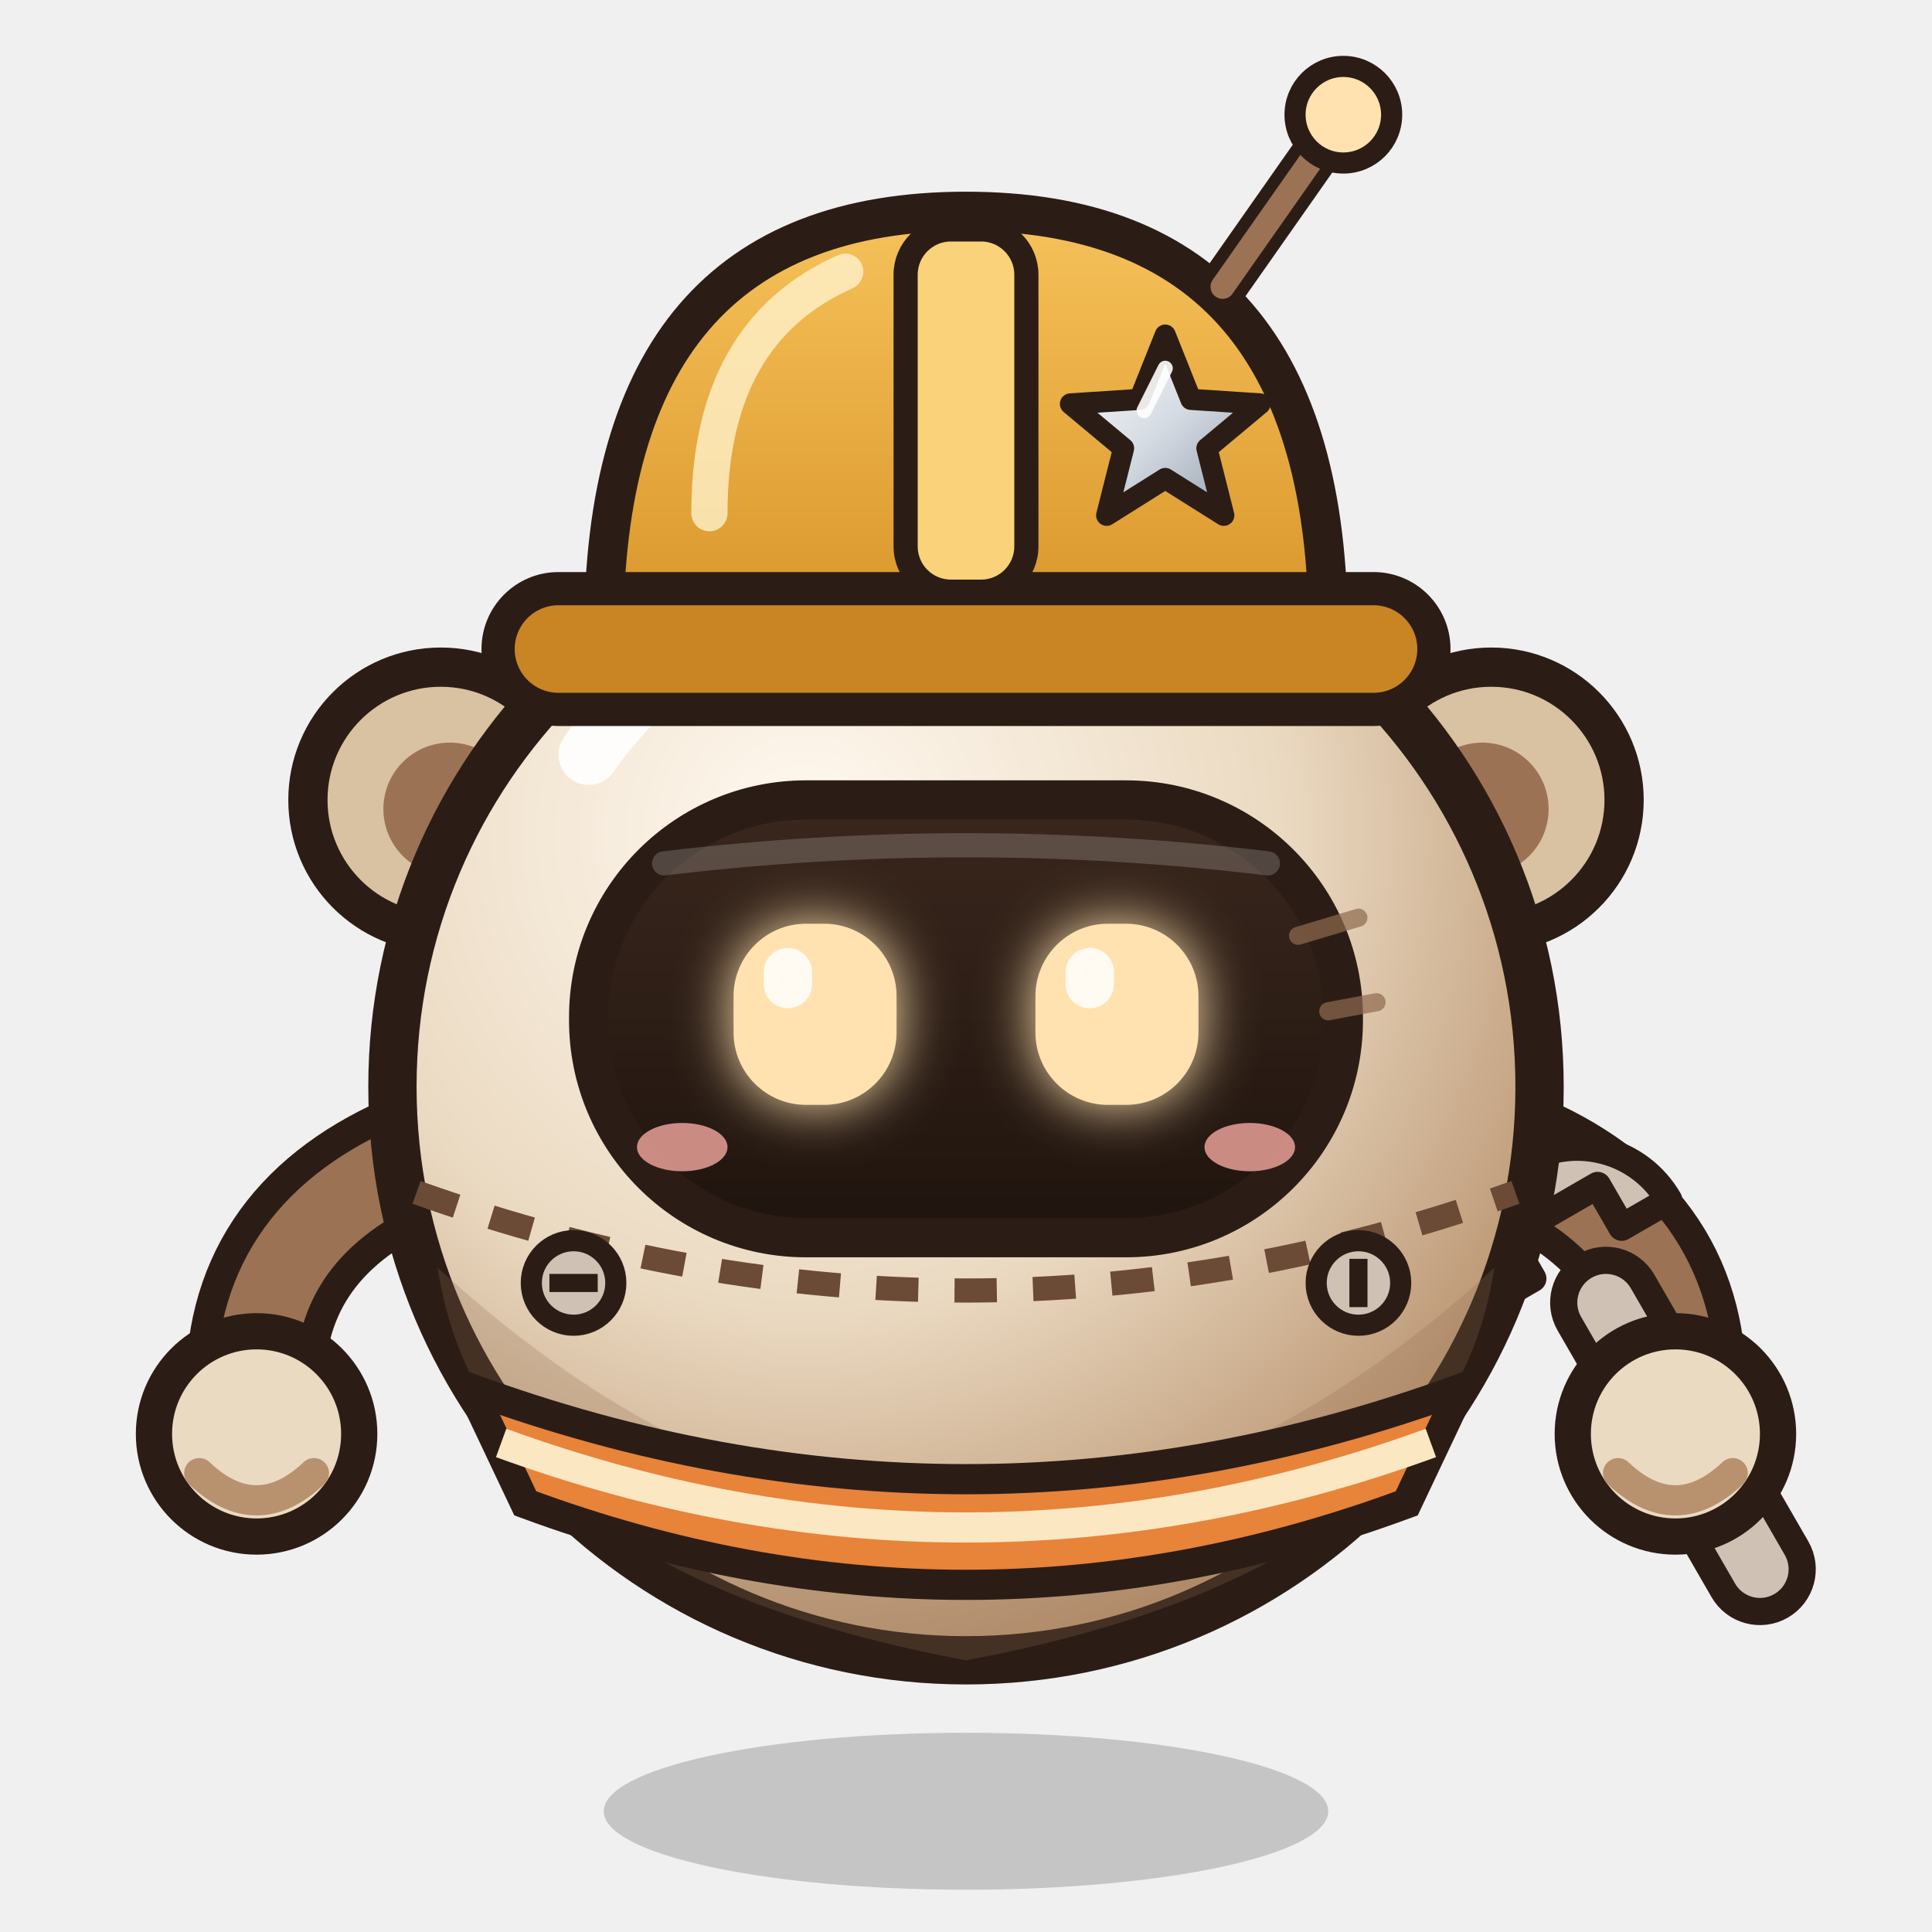
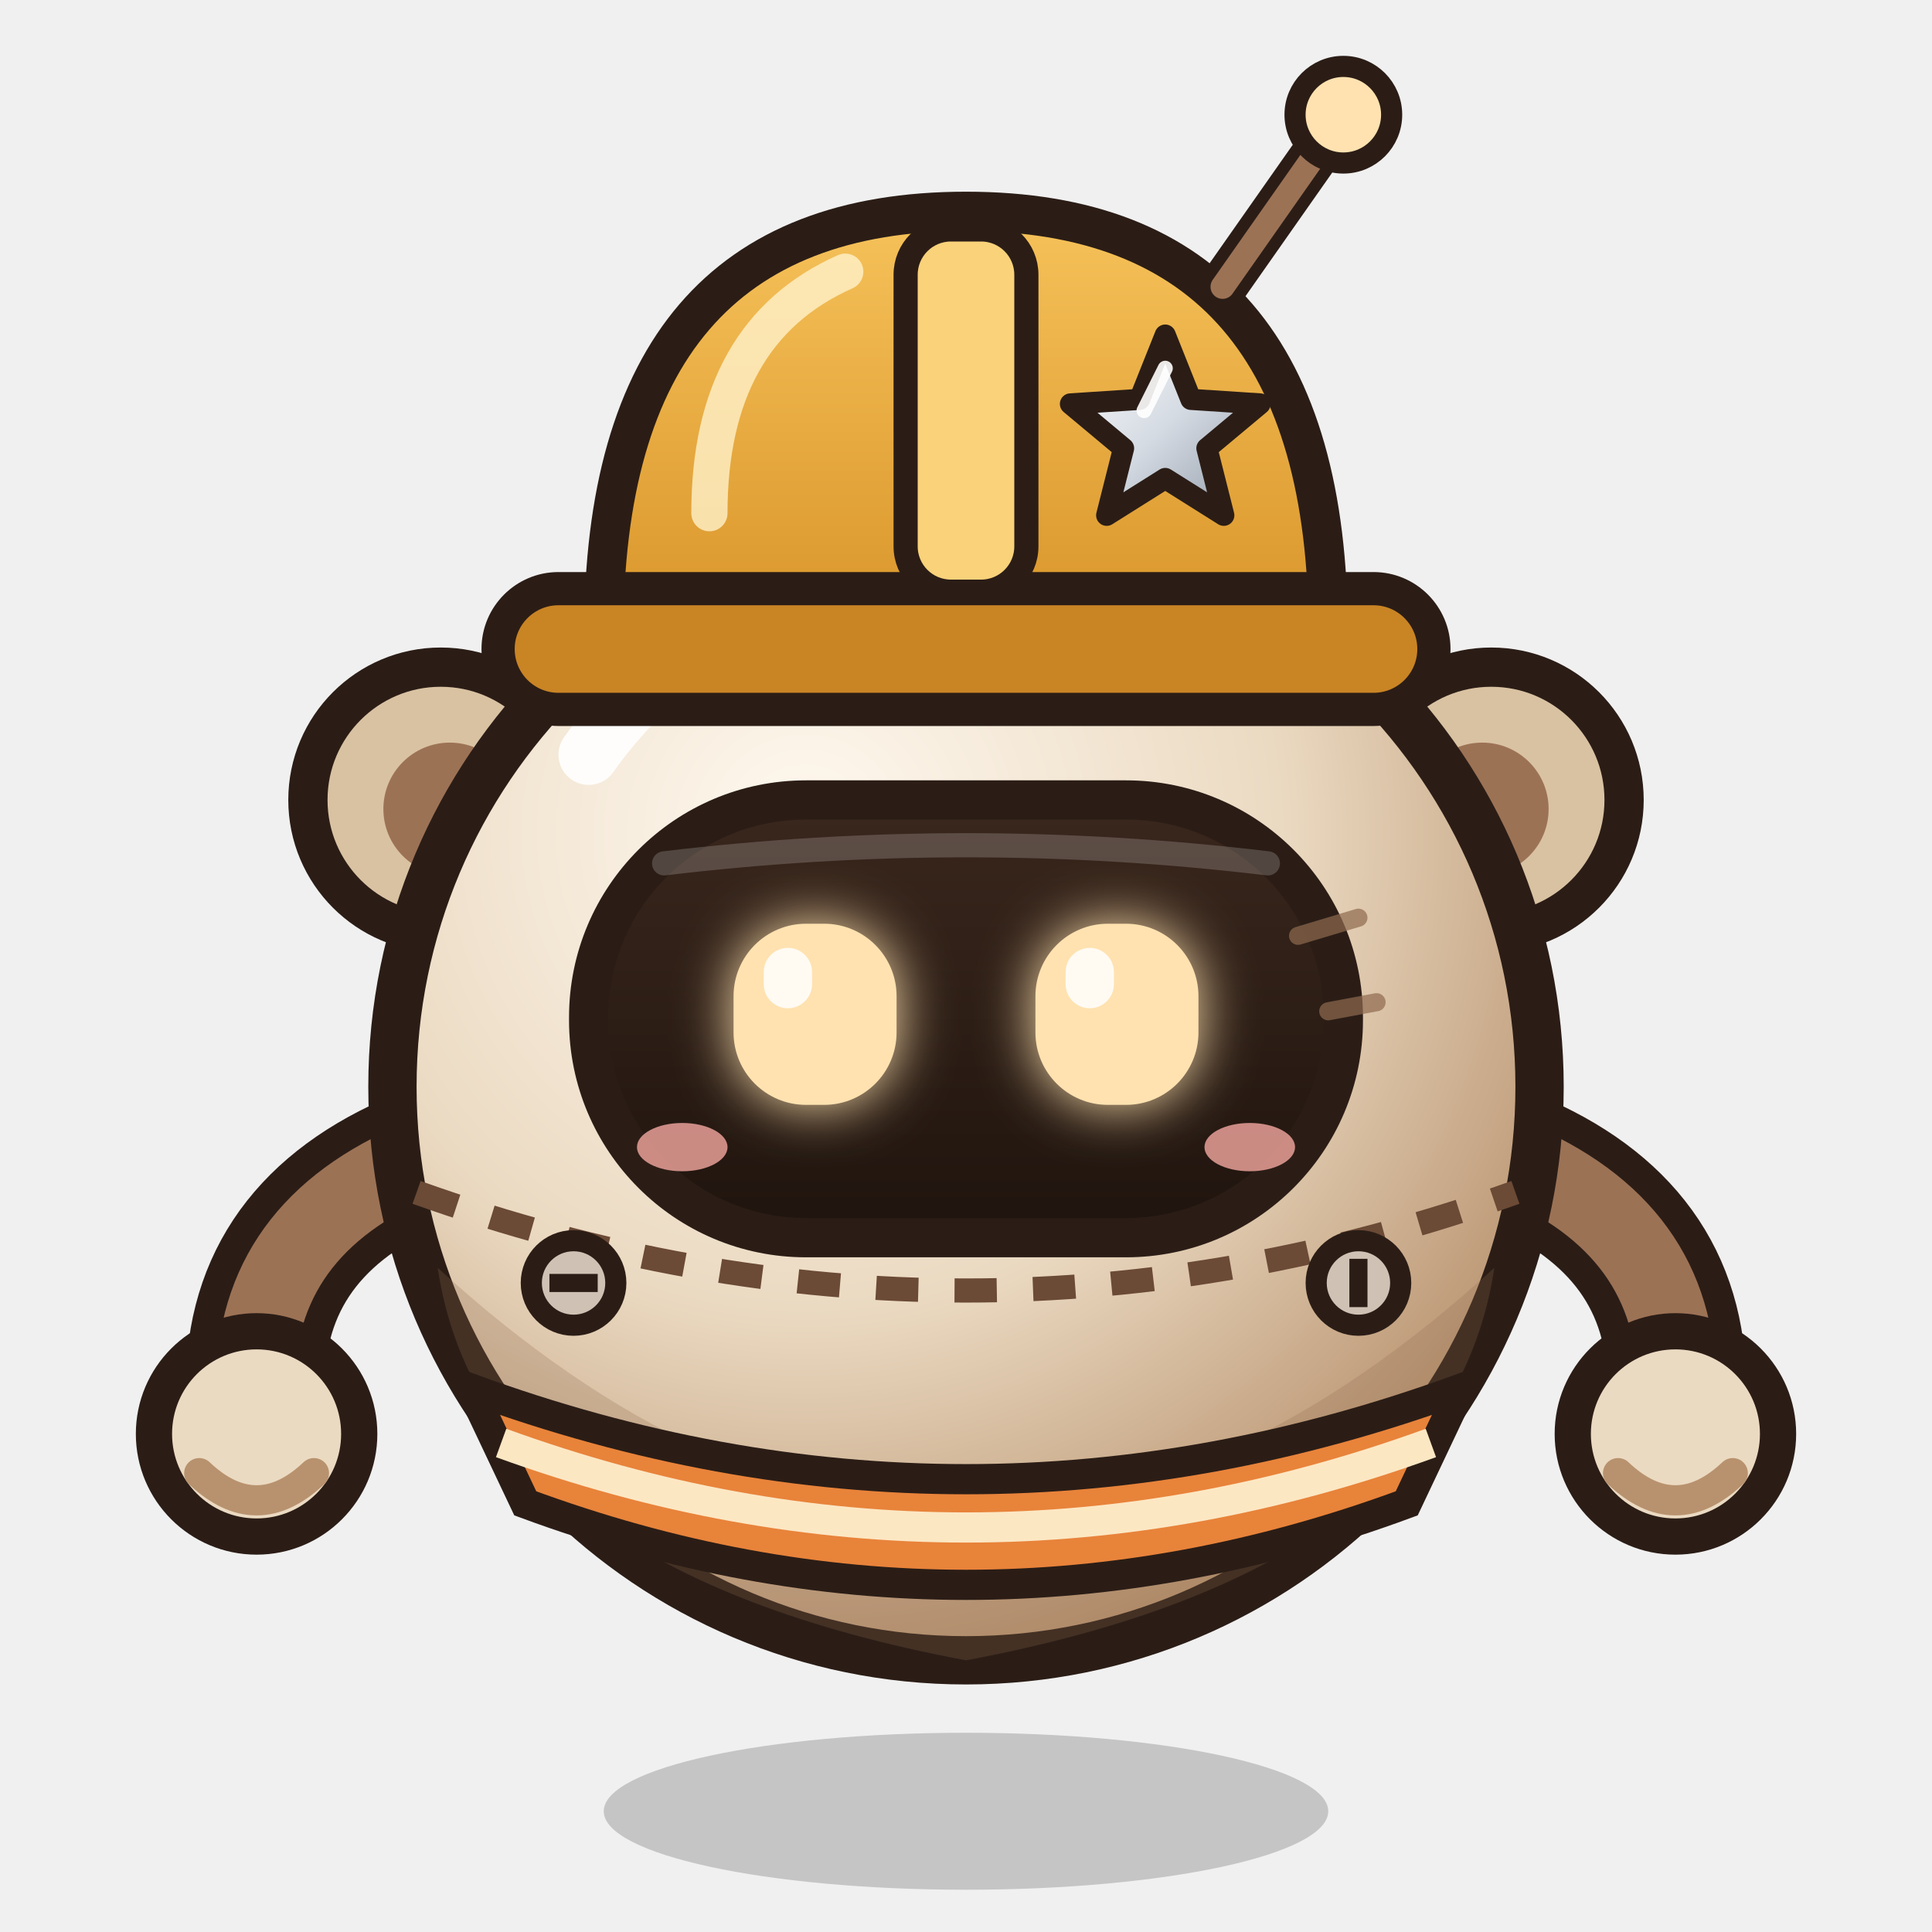
<svg xmlns="http://www.w3.org/2000/svg" viewBox="0 0 64 64" width="256" height="256">
  <defs>
    <radialGradient id="shell" cx="36%" cy="28%" r="75%">
      <stop offset="0%" stop-color="#FFF9F0" />
      <stop offset="55%" stop-color="#EBDAC2" />
      <stop offset="100%" stop-color="#B8926E" />
    </radialGradient>
    <linearGradient id="screen" x1="0" y1="0" x2="0" y2="1">
      <stop offset="0%" stop-color="#3A271D" />
      <stop offset="100%" stop-color="#1F140E" />
    </linearGradient>
    <linearGradient id="hat" x1="0" y1="0" x2="0" y2="1">
      <stop offset="0%" stop-color="#F6C25A" />
      <stop offset="100%" stop-color="#D9952A" />
    </linearGradient>
    <linearGradient id="silver" x1="0" y1="0" x2="1" y2="1">
      <stop offset="0%" stop-color="#FFFFFF" />
      <stop offset="50%" stop-color="#D5DBE3" />
      <stop offset="100%" stop-color="#8E98A6" />
    </linearGradient>
    <filter id="eyeGlow" x="-50%" y="-50%" width="200%" height="200%">
      <feGaussianBlur stdDeviation="0.9" result="b" />
      <feMerge>
        <feMergeNode in="b" />
        <feMergeNode in="SourceGraphic" />
      </feMerge>
    </filter>
  </defs>
  <ellipse cx="32" cy="60" rx="12" ry="2.6" fill="#000" opacity="0.18" />
  <path d="M15 38 Q9 40 8.5 45" stroke="#2B1D16" stroke-width="4.6" fill="none" stroke-linecap="round" />
  <path d="M15 38 Q9 40 8.5 45" stroke="#9C7255" stroke-width="2.6" fill="none" stroke-linecap="round" />
  <path d="M49 38 Q55 40 55.5 45" stroke="#2B1D16" stroke-width="4.6" fill="none" stroke-linecap="round" />
  <path d="M49 38 Q55 40 55.5 45" stroke="#9C7255" stroke-width="2.6" fill="none" stroke-linecap="round" />
-   <g transform="rotate(-30 56 48)" stroke="#2B1D16" stroke-width="0.9" stroke-linejoin="round">
-     <rect x="54.6" y="41" width="2.8" height="13" rx="1.4" fill="#CFC2B4" />
-     <path d="M52.5 40.5 a3.5 3.5 0 1 1 7 0 l-1.8 0 l0 -1.6 l-3.4 0 l0 1.6 z" fill="#CFC2B4" />
-   </g>
  <circle cx="8.5" cy="47.5" r="3.4" fill="#EBDAC2" stroke="#2B1D16" stroke-width="1.2" />
  <circle cx="55.5" cy="47.5" r="3.4" fill="#EBDAC2" stroke="#2B1D16" stroke-width="1.2" />
  <path d="M6.6 48.8 Q8.5 50.6 10.4 48.8" stroke="#B8926E" stroke-width="1" fill="none" stroke-linecap="round" />
  <path d="M53.6 48.8 Q55.5 50.6 57.4 48.8" stroke="#B8926E" stroke-width="1" fill="none" stroke-linecap="round" />
  <circle cx="14.6" cy="26.5" r="4.4" fill="#D9C2A2" stroke="#2B1D16" stroke-width="1.3" />
  <circle cx="14.9" cy="26.8" r="2.2" fill="#9C7255" />
  <circle cx="49.4" cy="26.5" r="4.4" fill="#D9C2A2" stroke="#2B1D16" stroke-width="1.3" />
  <circle cx="49.1" cy="26.8" r="2.2" fill="#9C7255" />
  <circle cx="32" cy="36" r="19" fill="url(#shell)" stroke="#2B1D16" stroke-width="1.6" />
  <path d="M14.5 42 Q32 58 49.5 42 Q48 52 32 55 Q16 52 14.5 42 Z" fill="#8F6A4E" opacity="0.25" />
  <path d="M13.8 39.5 Q32 46 50.2 39.5" stroke="#6B4A36" stroke-width="0.8" fill="none" stroke-dasharray="1.4 1.2" />
  <path d="M15.6 46 Q32 52 48.4 46 L46.6 49.8 Q32 55.2 17.4 49.8 Z" fill="#E8833A" stroke="#2B1D16" stroke-width="1" />
  <path d="M16.6 47.8 Q32 53.4 47.4 47.8" stroke="#FCE7C3" stroke-width="1" fill="none" />
  <circle cx="19" cy="42.5" r="1.4" fill="#CFC2B4" stroke="#2B1D16" stroke-width="0.7" />
  <path d="M18.2 42.5 L19.8 42.5" stroke="#2B1D16" stroke-width="0.6" />
  <circle cx="45" cy="42.5" r="1.4" fill="#CFC2B4" stroke="#2B1D16" stroke-width="0.7" />
  <path d="M45 41.7 L45 43.3" stroke="#2B1D16" stroke-width="0.6" />
  <rect x="19.5" y="26.5" width="25" height="14.5" rx="7.2" fill="url(#screen)" stroke="#2B1D16" stroke-width="1.3" />
  <path d="M22 28.6 Q32 27.4 42 28.6" stroke="#fff" stroke-width="0.8" fill="none" opacity="0.18" stroke-linecap="round" />
  <g filter="url(#eyeGlow)">
    <rect x="24.3" y="30.6" width="5.4" height="6" rx="2.4" fill="#FFE2B0" />
    <rect x="34.3" y="30.6" width="5.4" height="6" rx="2.4" fill="#FFE2B0" />
  </g>
  <rect x="25.3" y="31.4" width="1.6" height="2" rx="0.8" fill="#fff" opacity="0.85" />
  <rect x="35.3" y="31.4" width="1.6" height="2" rx="0.8" fill="#fff" opacity="0.85" />
  <ellipse cx="22.6" cy="38" rx="1.5" ry="0.8" fill="#F4A7A0" opacity="0.8" />
  <ellipse cx="41.4" cy="38" rx="1.5" ry="0.8" fill="#F4A7A0" opacity="0.8" />
  <path d="M19.5 25 A15 15 0 0 1 26 19.8" stroke="#fff" stroke-width="2" fill="none" stroke-linecap="round" opacity="0.9" />
  <path d="M43 31 l2 -0.6 M44 33.5 l1.6 -0.3" stroke="#8F6A4E" stroke-width="0.6" stroke-linecap="round" opacity="0.7" />
  <path d="M20 21 Q20 7 32 7 Q44 7 44 21 Z" fill="url(#hat)" stroke="#2B1D16" stroke-width="1.3" stroke-linejoin="round" />
  <rect x="16.5" y="19.5" width="31" height="4" rx="2" fill="#C98424" stroke="#2B1D16" stroke-width="1.1" />
  <rect x="30" y="7.6" width="4" height="12" rx="1.5" fill="#F9D27A" stroke="#2B1D16" stroke-width="0.8" />
  <path d="M23.5 17 Q23.5 11 28 9" stroke="#FFF1C9" stroke-width="1.2" fill="none" stroke-linecap="round" opacity="0.8" />
  <polygon points="38.60,11.10 39.45,13.23 41.74,13.38 39.98,14.85 40.54,17.07 38.60,15.85 36.66,17.07 37.22,14.85 35.46,13.38 37.75,13.23" fill="url(#silver)" stroke="#2B1D16" stroke-width="0.7" stroke-linejoin="round" />
  <path d="M37.9 13.6 L38.6 12.2" stroke="#fff" stroke-width="0.5" stroke-linecap="round" opacity="0.9" />
  <line x1="40.5" y1="9.5" x2="44.5" y2="3.8" stroke="#2B1D16" stroke-width="1.6" stroke-linecap="round" />
  <line x1="40.5" y1="9.5" x2="44.5" y2="3.8" stroke="#9C7255" stroke-width="0.8" stroke-linecap="round" />
  <circle cx="44.5" cy="3.8" r="1.6" fill="#FFE2B0" stroke="#2B1D16" stroke-width="0.7" />
</svg>
